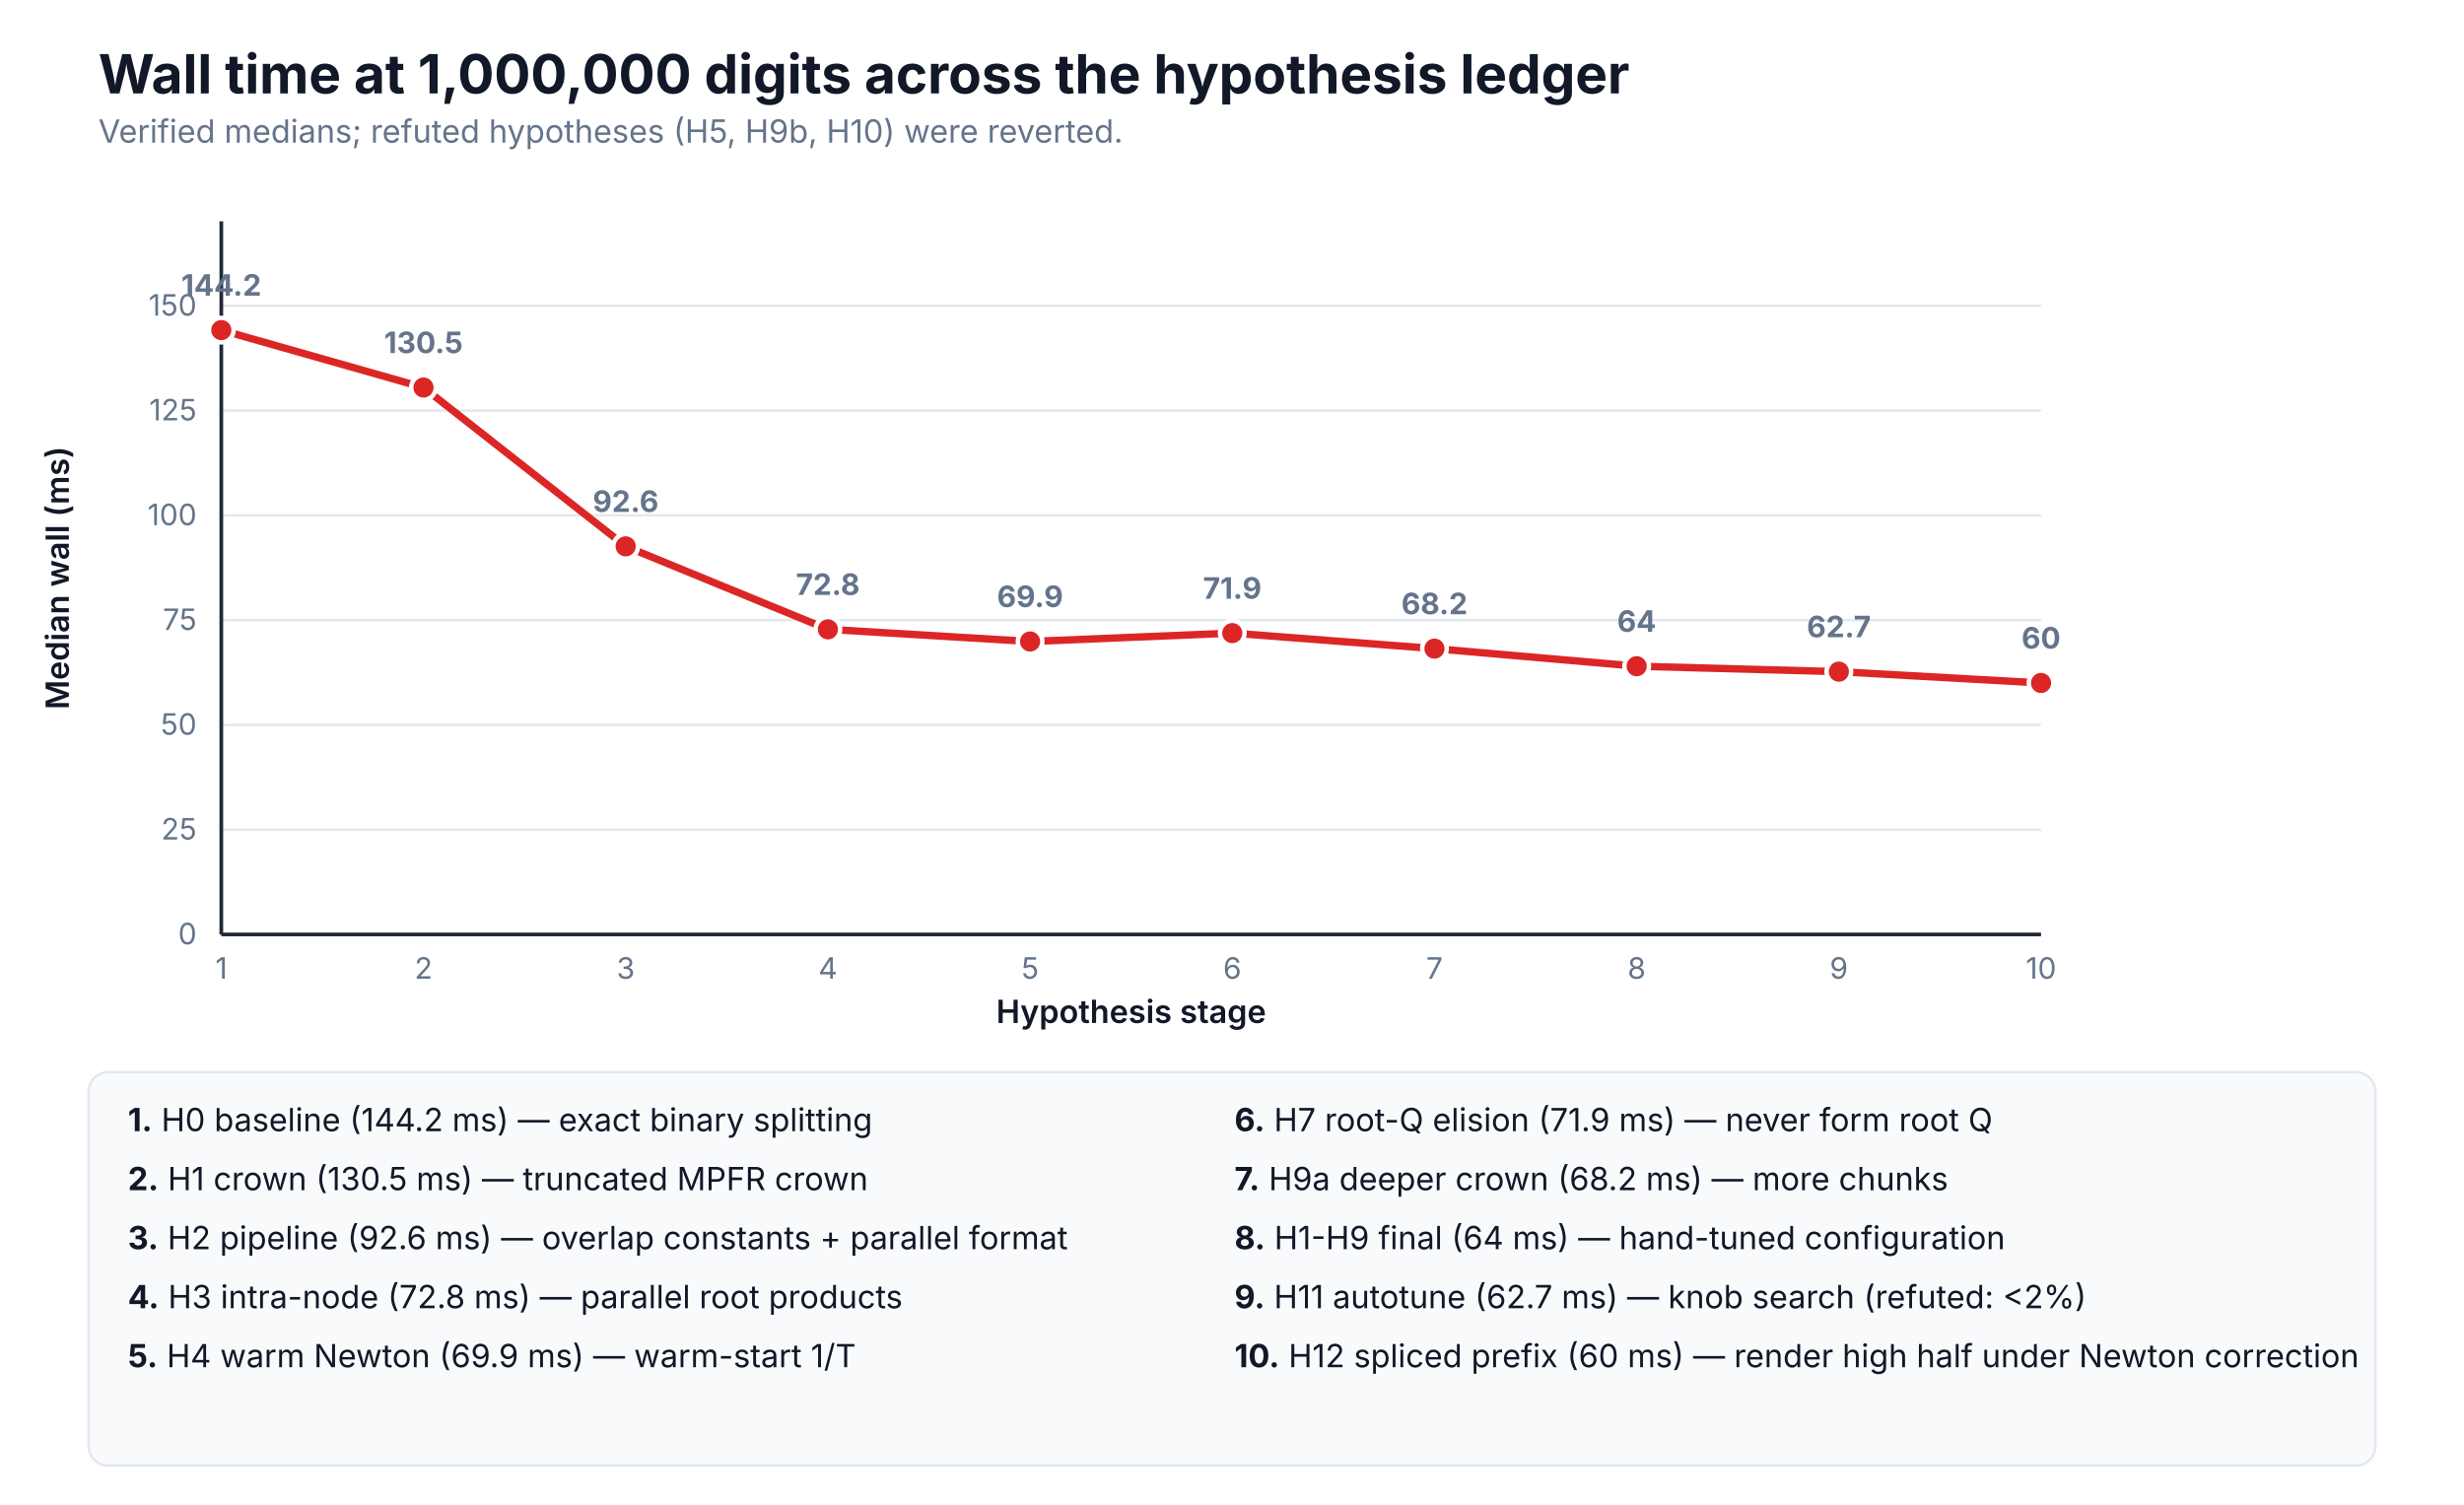
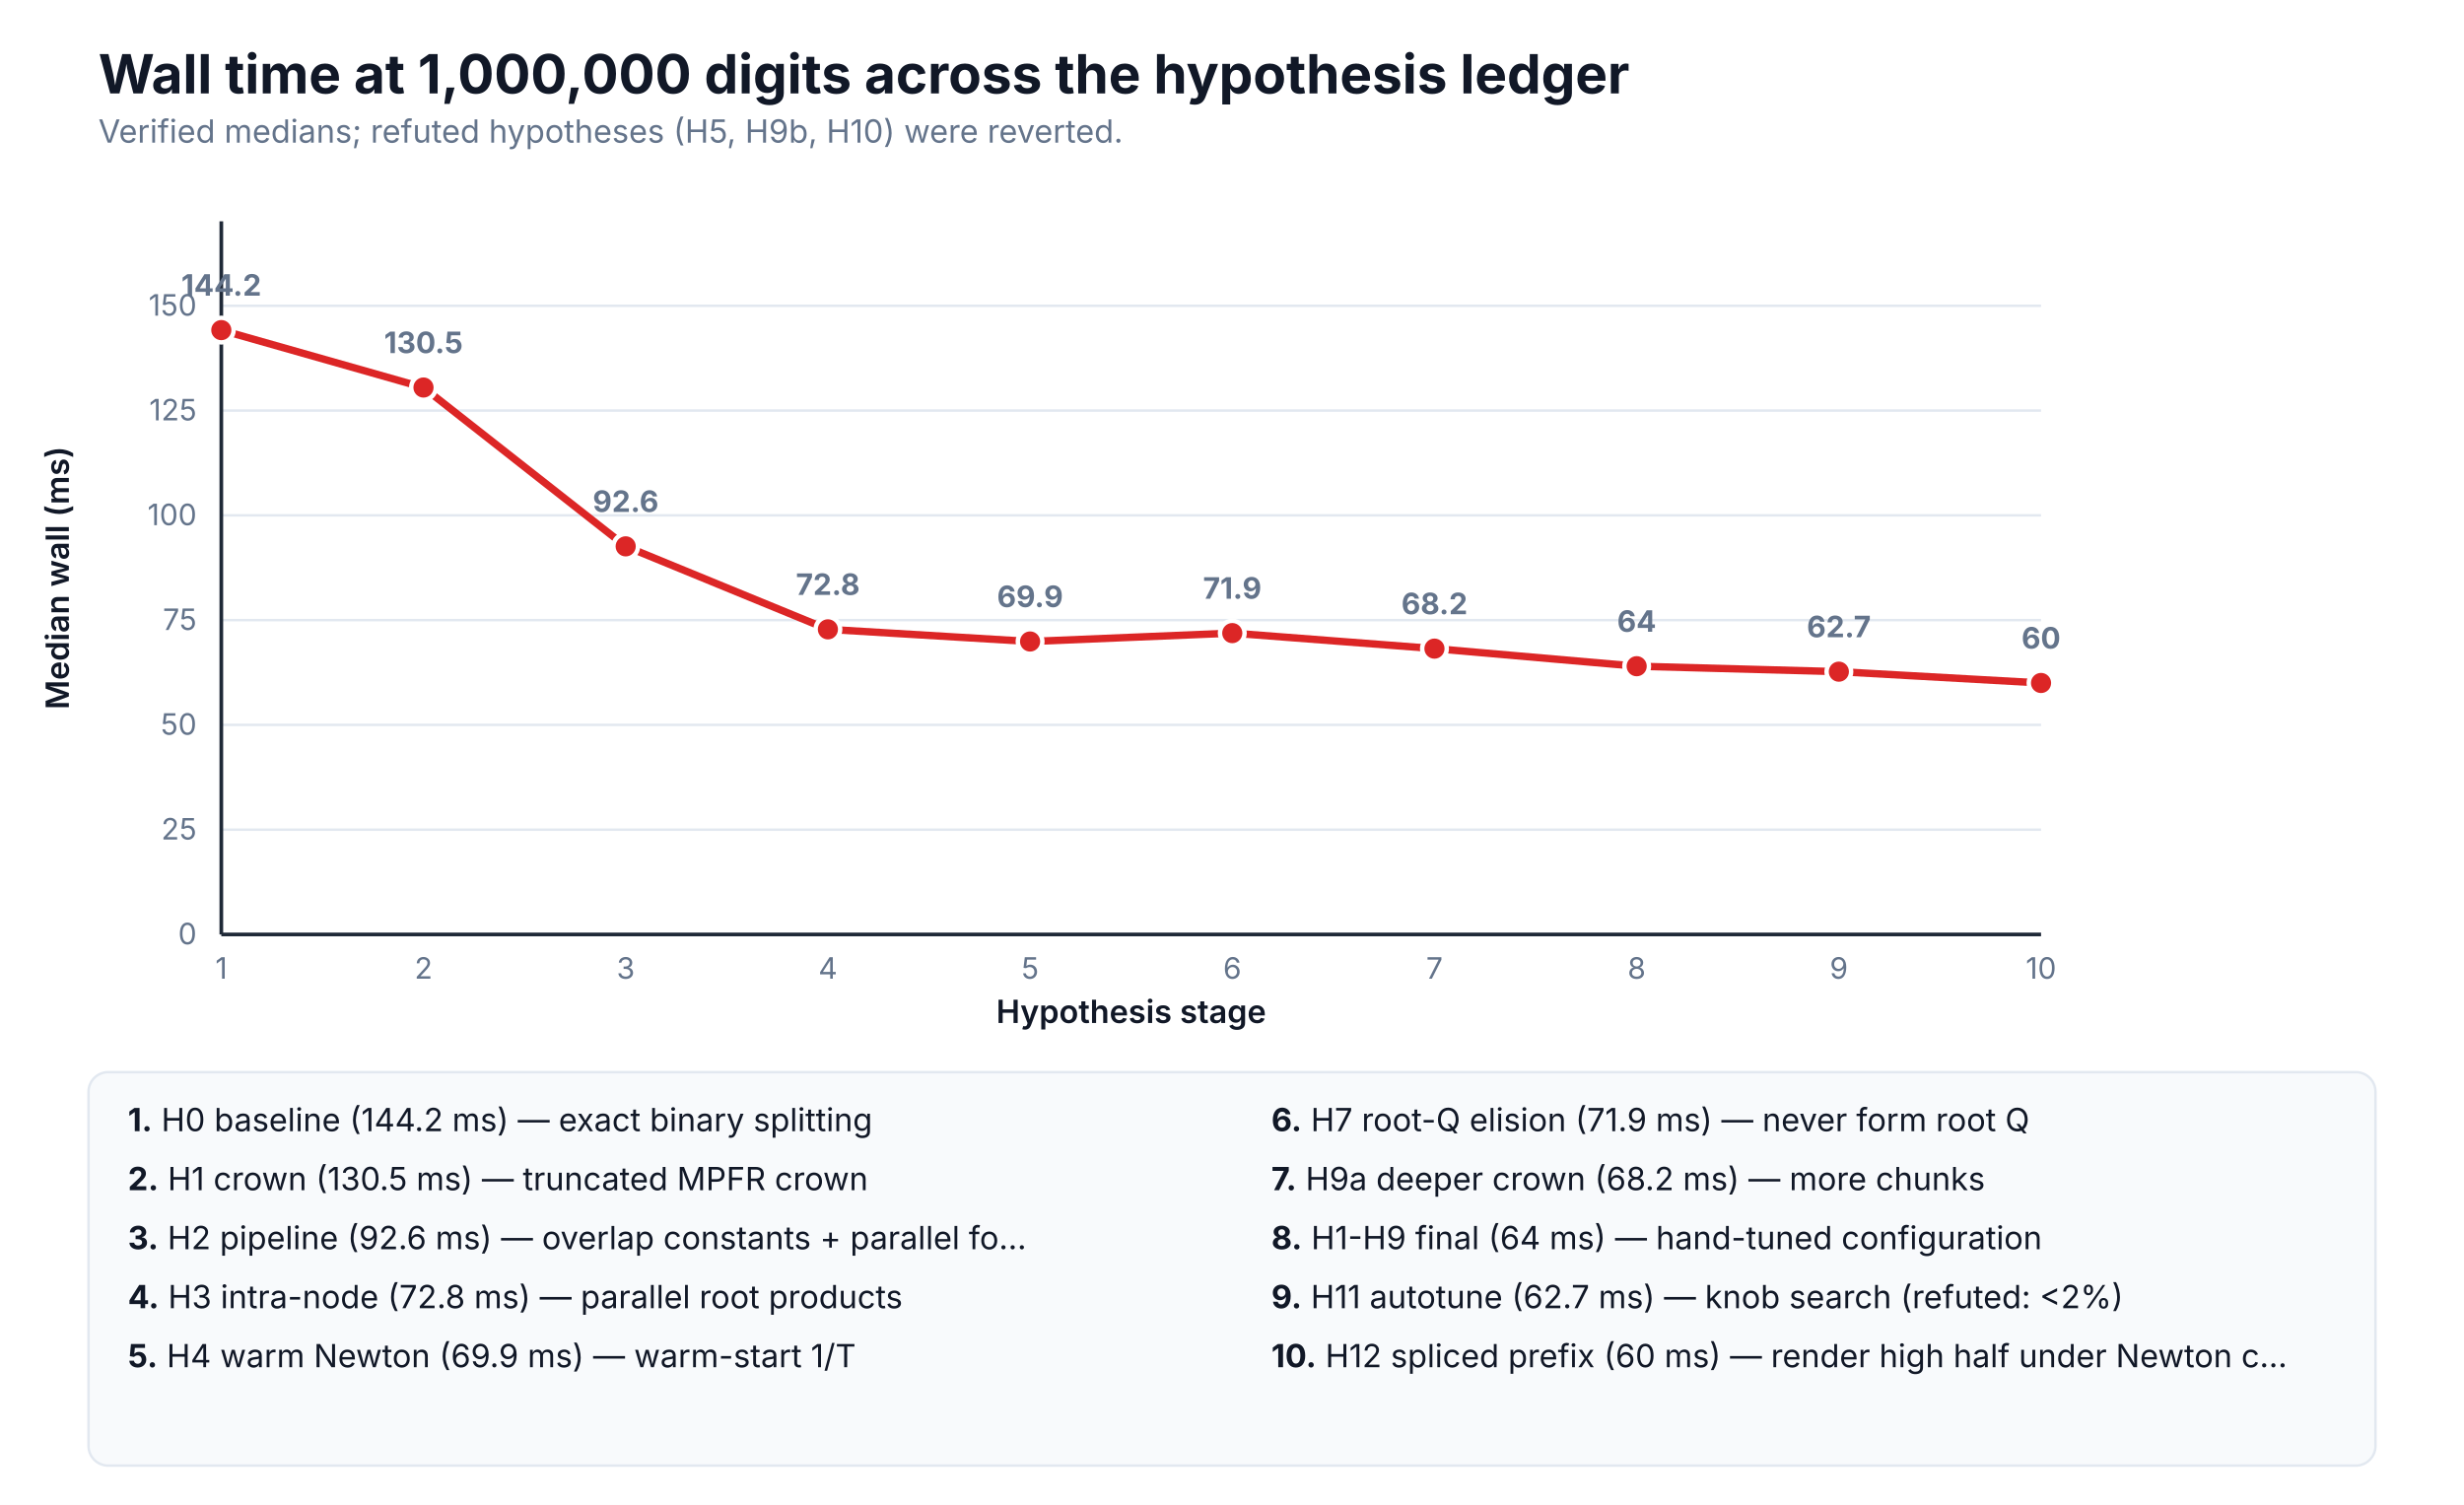
<svg xmlns="http://www.w3.org/2000/svg" viewBox="0 0 1002 612" role="img" aria-labelledby="title desc">
  <style>text{font-family:-apple-system,BlinkMacSystemFont,'Segoe UI',sans-serif}.title{font-size:22px;font-weight:700;fill:#111827}.subtitle{font-size:13px;fill:#64748b}.axis{stroke:#1f2937;stroke-width:1.5}.grid{stroke:#e2e8f0;stroke-width:1}.tick{font-size:12px;fill:#64748b}.label{font-size:13px;font-weight:600;fill:#111827}.legend{font-size:13px;fill:#111827}.legend-box{fill:#f8fafc;stroke:#e2e8f0;stroke-width:1}.refline{stroke:#94a3b8;stroke-width:1.5;stroke-dasharray:6 4}</style>
  <rect width="1002" height="612" fill="#fff" />
  <text class="title" x="40" y="38">Wall time at 1,000,000 digits across the hypothesis ledger</text>
  <text class="subtitle" x="40" y="58">Verified medians; refuted hypotheses (H5, H9b, H10) were reverted.</text>
  <line class="grid" x1="90" y1="380" x2="830" y2="380" />
  <text class="tick" x="80" y="384" text-anchor="end">0</text>
  <line class="grid" x1="90" y1="337.39" x2="830" y2="337.39" />
  <text class="tick" x="80" y="341.39" text-anchor="end">25</text>
  <line class="grid" x1="90" y1="294.78" x2="830" y2="294.78" />
  <text class="tick" x="80" y="298.78" text-anchor="end">50</text>
  <line class="grid" x1="90" y1="252.18" x2="830" y2="252.18" />
  <text class="tick" x="80" y="256.18" text-anchor="end">75</text>
  <line class="grid" x1="90" y1="209.57" x2="830" y2="209.57" />
  <text class="tick" x="80" y="213.57" text-anchor="end">100</text>
  <line class="grid" x1="90" y1="166.96" x2="830" y2="166.96" />
  <text class="tick" x="80" y="170.96" text-anchor="end">125</text>
  <line class="grid" x1="90" y1="124.35" x2="830" y2="124.35" />
  <text class="tick" x="80" y="128.35" text-anchor="end">150</text>
  <line class="axis" x1="90" y1="380" x2="830" y2="380" />
  <line class="axis" x1="90" y1="90" x2="90" y2="380" />
  <text class="label" transform="translate(28 235) rotate(-90)" text-anchor="middle">Median wall (ms)</text>
  <text class="label" x="460" y="416" text-anchor="middle">Hypothesis stage</text>
  <path d="M90 134.24 L172.22 157.59 L254.44 222.18 L336.67 255.93 L418.89 260.87 L501.11 257.46 L583.33 263.77 L665.56 270.92 L747.78 273.14 L830 277.74" fill="none" stroke="#dc2626" stroke-width="3" stroke-linejoin="round" />
  <circle cx="90" cy="134.24" r="5" fill="#dc2626" stroke="#fff" stroke-width="1.8" />
  <text class="tick" x="90" y="120.24" text-anchor="middle" font-weight="700">144.2</text>
  <text class="tick" x="90" y="398" text-anchor="middle">1</text>
  <circle cx="172.22" cy="157.59" r="5" fill="#dc2626" stroke="#fff" stroke-width="1.8" />
  <text class="tick" x="172.22" y="143.59" text-anchor="middle" font-weight="700">130.5</text>
  <text class="tick" x="172.22" y="398" text-anchor="middle">2</text>
  <circle cx="254.44" cy="222.18" r="5" fill="#dc2626" stroke="#fff" stroke-width="1.8" />
  <text class="tick" x="254.44" y="208.18" text-anchor="middle" font-weight="700">92.6</text>
  <text class="tick" x="254.44" y="398" text-anchor="middle">3</text>
  <circle cx="336.67" cy="255.93" r="5" fill="#dc2626" stroke="#fff" stroke-width="1.8" />
  <text class="tick" x="336.67" y="241.93" text-anchor="middle" font-weight="700">72.8</text>
  <text class="tick" x="336.67" y="398" text-anchor="middle">4</text>
  <circle cx="418.89" cy="260.87" r="5" fill="#dc2626" stroke="#fff" stroke-width="1.8" />
  <text class="tick" x="418.89" y="246.87" text-anchor="middle" font-weight="700">69.9</text>
  <text class="tick" x="418.89" y="398" text-anchor="middle">5</text>
  <circle cx="501.11" cy="257.46" r="5" fill="#dc2626" stroke="#fff" stroke-width="1.8" />
  <text class="tick" x="501.11" y="243.46" text-anchor="middle" font-weight="700">71.9</text>
  <text class="tick" x="501.11" y="398" text-anchor="middle">6</text>
  <circle cx="583.33" cy="263.77" r="5" fill="#dc2626" stroke="#fff" stroke-width="1.8" />
  <text class="tick" x="583.33" y="249.77" text-anchor="middle" font-weight="700">68.2</text>
  <text class="tick" x="583.33" y="398" text-anchor="middle">7</text>
  <circle cx="665.56" cy="270.92" r="5" fill="#dc2626" stroke="#fff" stroke-width="1.8" />
  <text class="tick" x="665.56" y="256.92" text-anchor="middle" font-weight="700">64</text>
  <text class="tick" x="665.56" y="398" text-anchor="middle">8</text>
  <circle cx="747.78" cy="273.14" r="5" fill="#dc2626" stroke="#fff" stroke-width="1.8" />
  <text class="tick" x="747.78" y="259.14" text-anchor="middle" font-weight="700">62.7</text>
  <text class="tick" x="747.78" y="398" text-anchor="middle">9</text>
  <circle cx="830" cy="277.74" r="5" fill="#dc2626" stroke="#fff" stroke-width="1.8" />
  <text class="tick" x="830" y="263.74" text-anchor="middle" font-weight="700">60</text>
  <text class="tick" x="830" y="398" text-anchor="middle">10</text>
  <rect class="legend-box" x="36" y="436" width="930" height="160" rx="8" />
  <text class="legend" x="52" y="460">
    <tspan font-weight="700">1.</tspan> H0 baseline (144.2 ms) — exact binary splitting</text>
  <text class="legend" x="52" y="484">
    <tspan font-weight="700">2.</tspan> H1 crown (130.5 ms) — truncated MPFR crown</text>
  <text class="legend" x="52" y="508">
-     <tspan font-weight="700">3.</tspan> H2 pipeline (92.6 ms) — overlap constants + parallel format</text>
+     <tspan font-weight="700">3.</tspan> H2 pipeline (92.6 ms) — overlap constants + parallel fo...</text>
  <text class="legend" x="52" y="532">
    <tspan font-weight="700">4.</tspan> H3 intra-node (72.8 ms) — parallel root products</text>
  <text class="legend" x="52" y="556">
    <tspan font-weight="700">5.</tspan> H4 warm Newton (69.9 ms) — warm-start 1/T</text>
-   <text class="legend" x="502" y="460">
+   <text class="legend" x="517" y="460">
    <tspan font-weight="700">6.</tspan> H7 root-Q elision (71.9 ms) — never form root Q</text>
-   <text class="legend" x="502" y="484">
+   <text class="legend" x="517" y="484">
    <tspan font-weight="700">7.</tspan> H9a deeper crown (68.2 ms) — more chunks</text>
-   <text class="legend" x="502" y="508">
+   <text class="legend" x="517" y="508">
    <tspan font-weight="700">8.</tspan> H1-H9 final (64 ms) — hand-tuned configuration</text>
-   <text class="legend" x="502" y="532">
+   <text class="legend" x="517" y="532">
    <tspan font-weight="700">9.</tspan> H11 autotune (62.7 ms) — knob search (refuted: &lt;2%)</text>
-   <text class="legend" x="502" y="556">
-     <tspan font-weight="700">10.</tspan> H12 spliced prefix (60 ms) — render high half under Newton correction</text>
+   <text class="legend" x="517" y="556">
+     <tspan font-weight="700">10.</tspan> H12 spliced prefix (60 ms) — render high half under Newton c...</text>
</svg>
